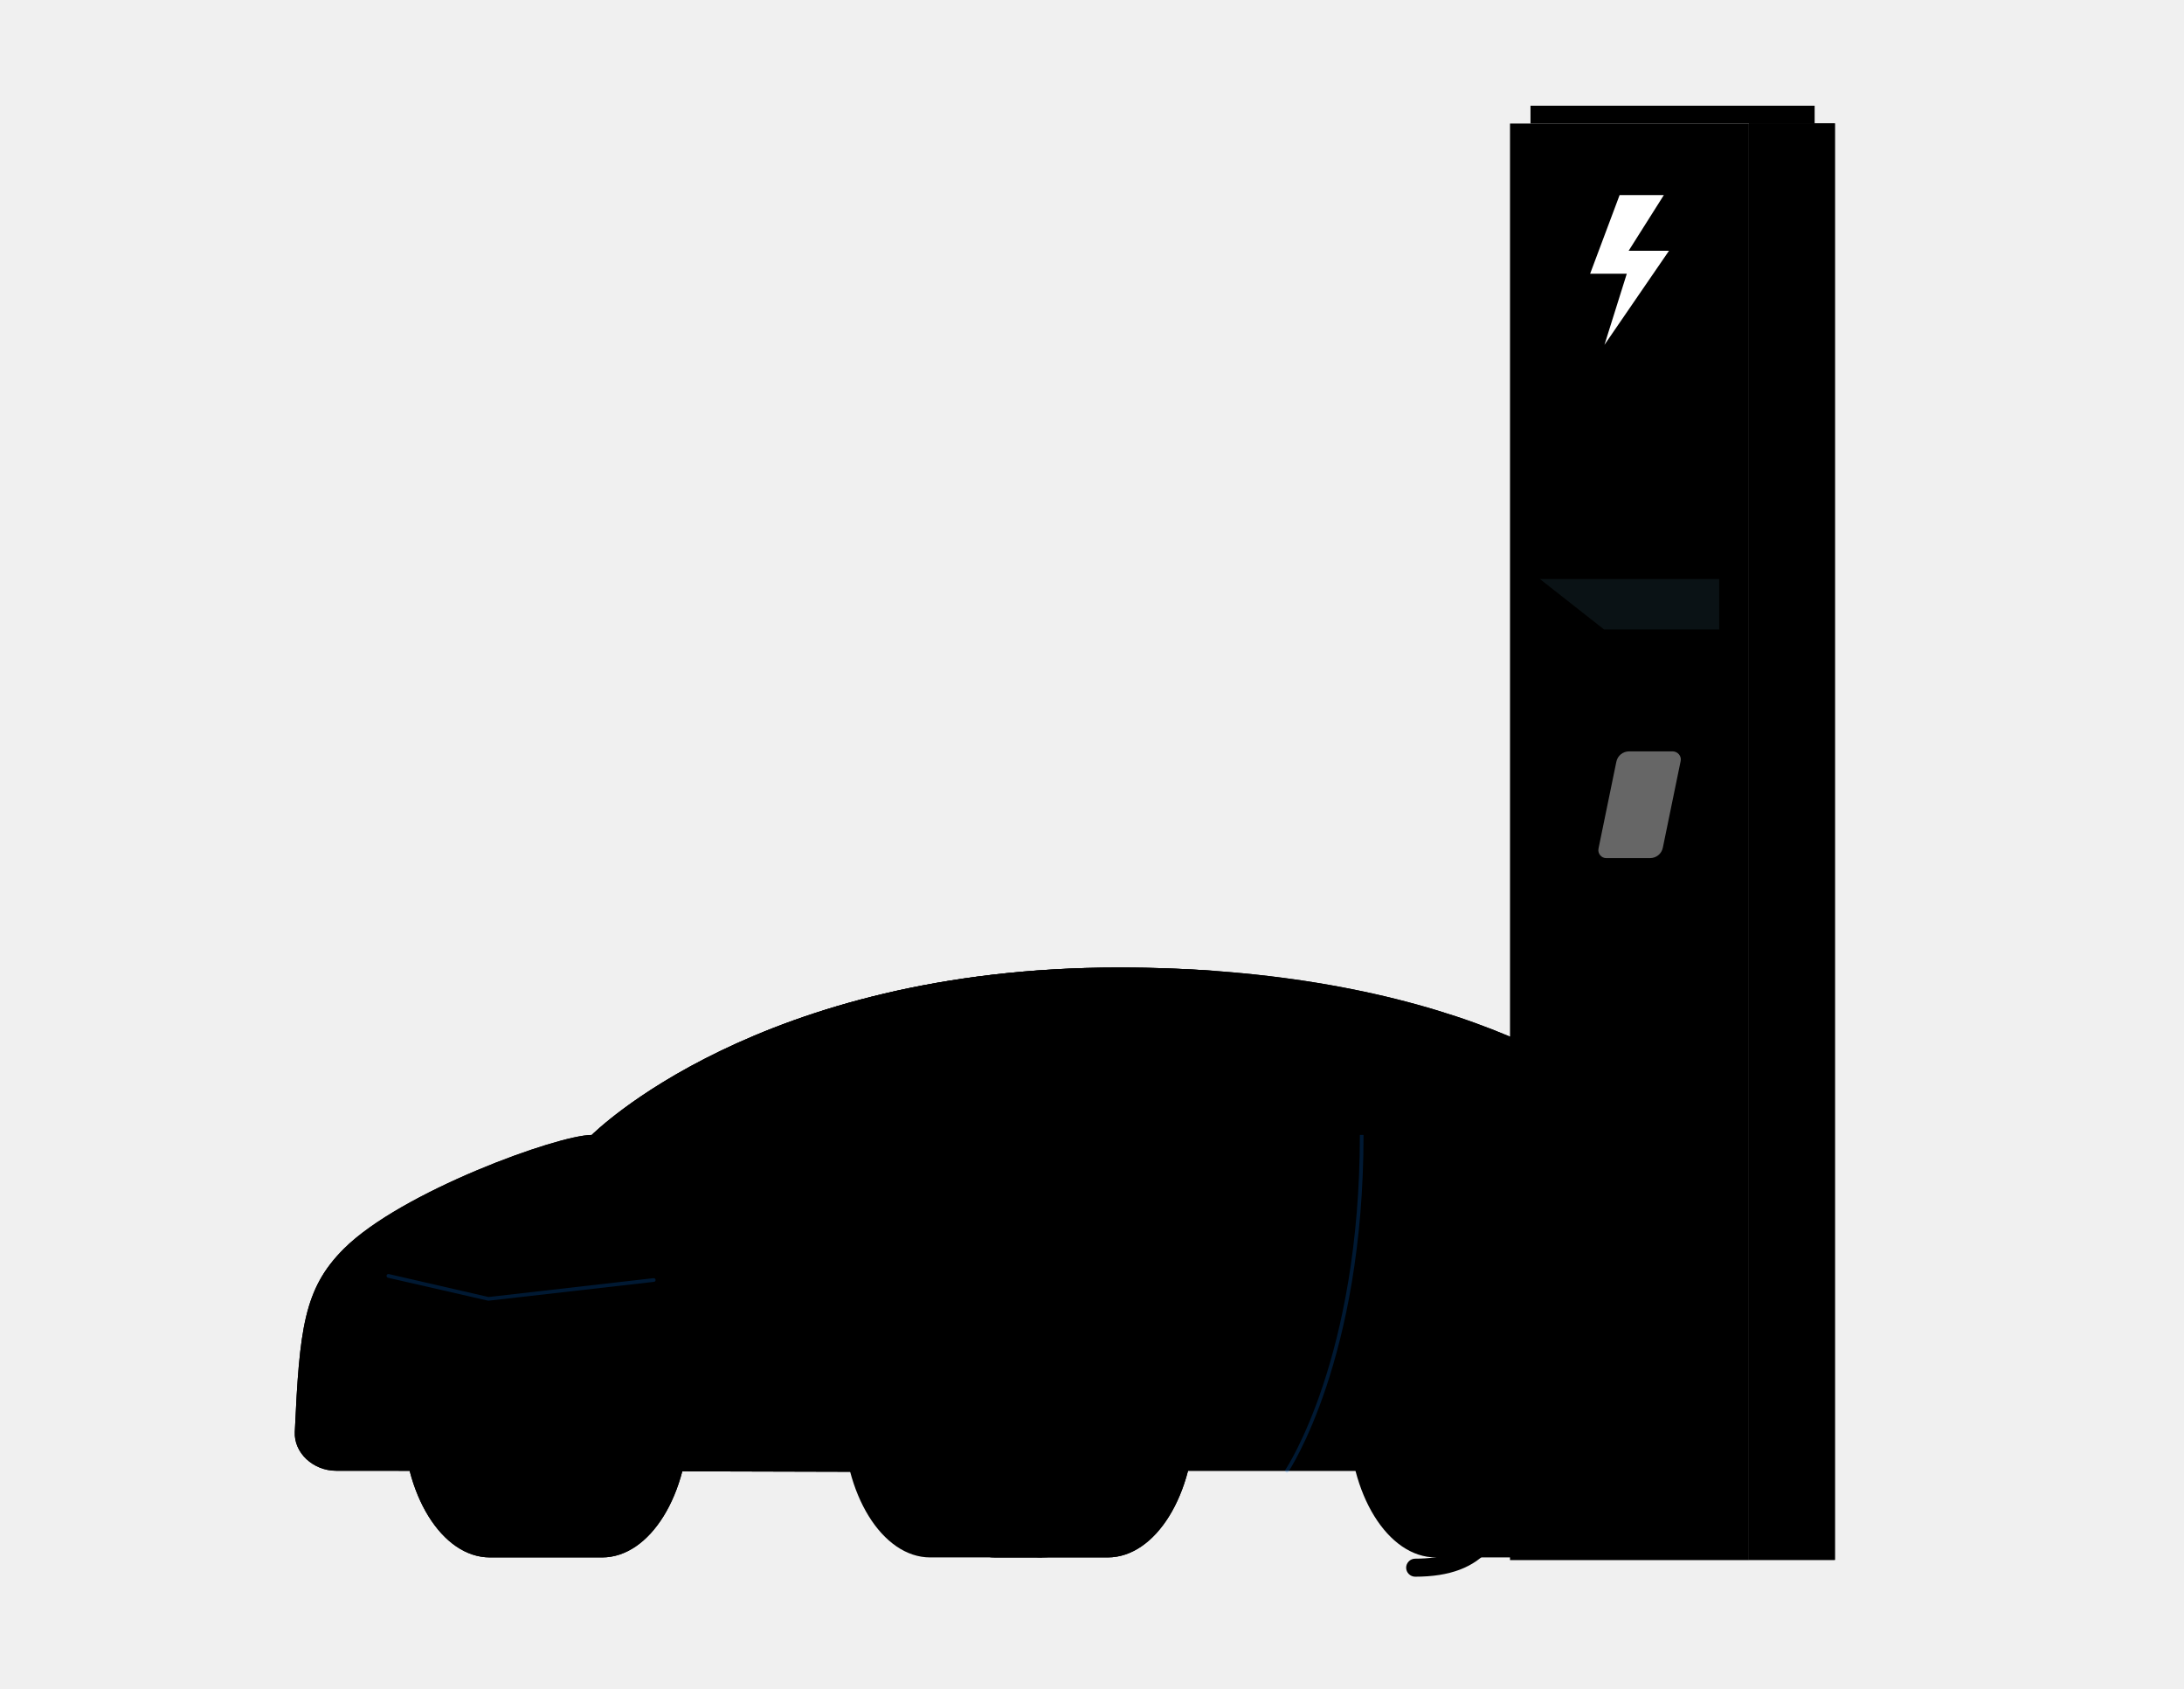
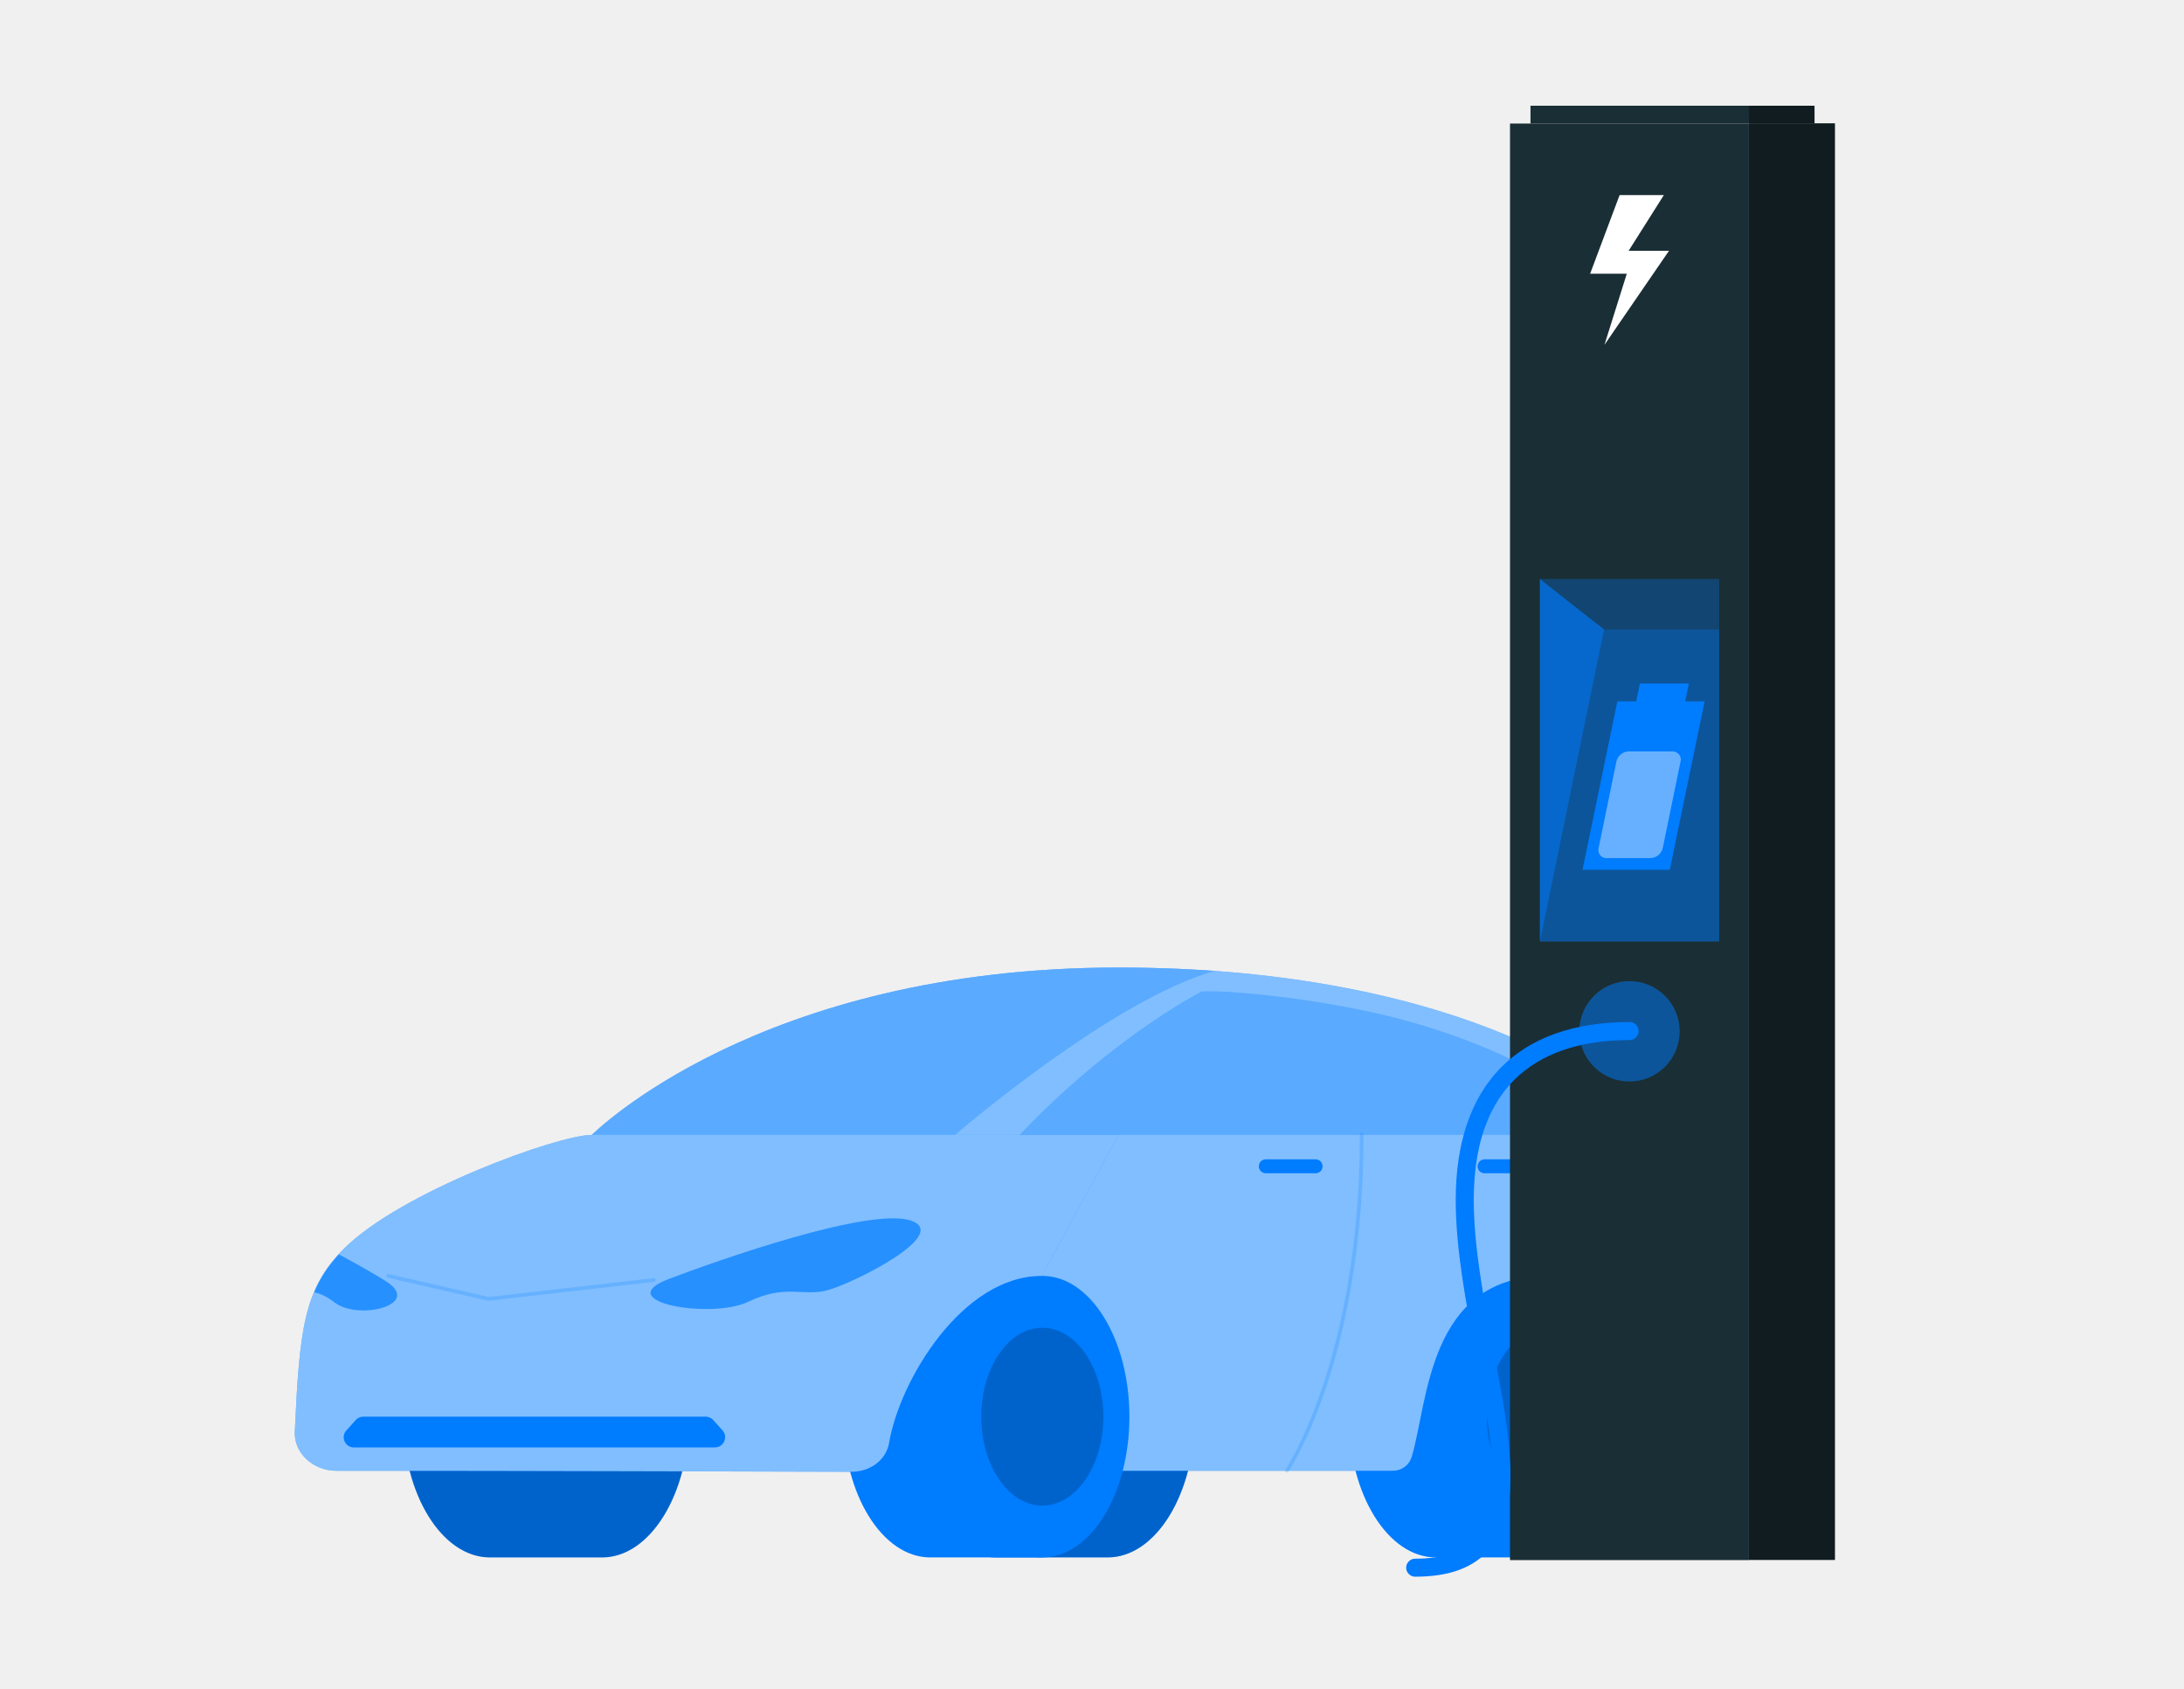
<svg xmlns="http://www.w3.org/2000/svg" version="1.1" id="a8897f4c-2937-4134-8b3a-fee1040aeff6" x="0" y="0" viewBox="0 0 1066.1 824.2" style="enable-background:new 0 0 1066.1 824.2" xml:space="preserve">
  <style>.st0{fill:#007cff}.st1{opacity:.2}.st2{opacity:.5;fill:#fff}.st3,.st4{opacity:.3;fill:#007cff}.st4{opacity:.7}.st6{fill:#1a2e35}.st7{opacity:.4}.st9{opacity:.5;fill:#007cff}</style>
-   <path className="st0" d="M540.7 622.7H486c-23.4 0-42.5 30.8-42.5 68.7 0 37.9 19 68.7 42.5 68.7h54.7c23.4 0 42.5-30.8 42.5-68.7-.1-38-19.1-68.7-42.5-68.7z" />
-   <path className="st1" d="M540.7 622.7H486c-23.4 0-42.5 30.8-42.5 68.7 0 37.9 19 68.7 42.5 68.7h54.7c23.4 0 42.5-30.8 42.5-68.7-.1-38-19.1-68.7-42.5-68.7z" />
-   <path className="st0" d="M293.9 622.7h-54.7c-23.4 0-42.5 30.8-42.5 68.7 0 37.9 19 68.7 42.5 68.7h54.7c23.4 0 42.5-30.8 42.5-68.7-.1-38-19.1-68.7-42.5-68.7z" />
-   <path className="st1" d="M293.9 622.7h-54.7c-23.4 0-42.5 30.8-42.5 68.7 0 37.9 19 68.7 42.5 68.7h54.7c23.4 0 42.5-30.8 42.5-68.7-.1-38-19.1-68.7-42.5-68.7z" />
-   <path className="st0" d="m815.7 570.5 12.5 10.7c5.9 5.1 8.5 13 6.7 20.6l-2.8 12-16.4-43.3z" />
-   <path className="st0" d="M838.3 640.2c-2.2-23.4-8.3-46.3-18.1-67.7l-4.2-9.2H712.5L766 717.7c18.9-4.7 36.4-13.8 51-26.6l1.2-1.1c14.4-12.4 21.8-30.9 20.1-49.8z" />
-   <path className="st2" d="M838.3 640.2c-2.2-23.4-8.3-46.3-18.1-67.7l-4.2-9.2H712.5L766 717.7c18.9-4.7 36.4-13.8 51-26.6l1.2-1.1c14.4-12.4 21.8-30.9 20.1-49.8z" />
-   <path className="st0" d="M700.9 760.1c-23.4 0-42.5-30.8-42.5-68.7 0-37.9 19-68.7 42.5-68.7h54.5v137.4h-54.5z" />
-   <ellipse className="st0" cx="755.6" cy="691.4" rx="42.5" ry="68.7" />
-   <ellipse className="st1" cx="755.6" cy="691.4" rx="29.8" ry="43.4" />
-   <path className="st0" d="M391 717.7 288.9 553.9s80.8-81.7 257.2-81.7c152.7 0 244.2 50.4 269.8 91.1l-60.5 59.4c-58.6 0-58.3 62.2-66.3 88.3-1.2 4.1-4.9 6.8-9.2 6.8H391" />
-   <path className="st2" d="M391 717.7 288.9 553.9s80.8-81.7 257.2-81.7c152.7 0 244.2 50.4 269.8 91.1l-60.5 59.4c-58.6 0-58.3 62.2-66.3 88.3-1.2 4.1-4.9 6.8-9.2 6.8H391" />
-   <path className="st0" d="M454.1 760.1c-23.4 0-42.5-30.8-42.5-68.7 0-37.9 19-68.7 42.5-68.7h54.5v137.4h-54.5z" />
-   <ellipse className="st0" cx="508.8" cy="691.4" rx="42.5" ry="68.7" />
-   <ellipse className="st1" cx="508.8" cy="691.4" rx="29.8" ry="43.4" />
-   <path className="st0" d="M434 704.2c5.2-30.7 35.8-81.5 74.5-81.5l37.5-68.8H288.8c-16.4 0-93.1 27.7-121 55.6-19.5 19.5-21.6 39.2-23.9 89.3-.5 10.2 8.9 19 20.2 19 94.9 0 209.7.4 251.5.5 9.4 0 17-5.9 18.4-14.1z" />
-   <path className="st2" d="M434 704.2c5.2-30.7 35.8-81.5 74.5-81.5l37.5-68.8H288.8c-16.4 0-93.1 27.7-121 55.6-19.5 19.5-21.6 39.2-23.9 89.3-.5 10.2 8.9 19 20.2 19 94.9 0 209.7.4 251.5.5 9.4 0 17-5.9 18.4-14.1z" />
-   <path className="st3" d="M546.1 472.2c-175.4 0-255.4 80.4-257.2 81.6h177.4s76.3-65.9 126.8-80c-14.9-1-30.6-1.6-47-1.6z" />
-   <path className="st4" d="M326.7 624.1c24.3-9.2 97.8-35.1 117.9-28.4 20 6.7-28.5 30.8-40.7 34-12.2 3.2-20.3-3.2-38.6 5.6s-68.1-.1-38.6-11.2z" />
+   <path class="st0" d="M540.7 622.7H486c-23.4 0-42.5 30.8-42.5 68.7 0 37.9 19 68.7 42.5 68.7h54.7c23.4 0 42.5-30.8 42.5-68.7-.1-38-19.1-68.7-42.5-68.7z" />
+   <path class="st1" d="M540.7 622.7H486c-23.4 0-42.5 30.8-42.5 68.7 0 37.9 19 68.7 42.5 68.7h54.7c23.4 0 42.5-30.8 42.5-68.7-.1-38-19.1-68.7-42.5-68.7z" />
+   <path class="st0" d="M293.9 622.7h-54.7c-23.4 0-42.5 30.8-42.5 68.7 0 37.9 19 68.7 42.5 68.7h54.7c23.4 0 42.5-30.8 42.5-68.7-.1-38-19.1-68.7-42.5-68.7z" />
+   <path class="st1" d="M293.9 622.7h-54.7c-23.4 0-42.5 30.8-42.5 68.7 0 37.9 19 68.7 42.5 68.7h54.7c23.4 0 42.5-30.8 42.5-68.7-.1-38-19.1-68.7-42.5-68.7z" />
+   <path class="st0" d="m815.7 570.5 12.5 10.7c5.9 5.1 8.5 13 6.7 20.6l-2.8 12-16.4-43.3z" />
+   <path class="st0" d="M838.3 640.2c-2.2-23.4-8.3-46.3-18.1-67.7l-4.2-9.2H712.5L766 717.7c18.9-4.7 36.4-13.8 51-26.6l1.2-1.1c14.4-12.4 21.8-30.9 20.1-49.8z" />
+   <path class="st2" d="M838.3 640.2c-2.2-23.4-8.3-46.3-18.1-67.7l-4.2-9.2H712.5L766 717.7c18.9-4.7 36.4-13.8 51-26.6l1.2-1.1c14.4-12.4 21.8-30.9 20.1-49.8z" />
+   <path class="st0" d="M700.9 760.1c-23.4 0-42.5-30.8-42.5-68.7 0-37.9 19-68.7 42.5-68.7h54.5v137.4h-54.5z" />
+   <ellipse class="st0" cx="755.6" cy="691.4" rx="42.5" ry="68.7" />
+   <ellipse class="st1" cx="755.6" cy="691.4" rx="29.8" ry="43.4" />
+   <path class="st0" d="M391 717.7 288.9 553.9s80.8-81.7 257.2-81.7c152.7 0 244.2 50.4 269.8 91.1l-60.5 59.4c-58.6 0-58.3 62.2-66.3 88.3-1.2 4.1-4.9 6.8-9.2 6.8H391" />
+   <path class="st2" d="M391 717.7 288.9 553.9s80.8-81.7 257.2-81.7c152.7 0 244.2 50.4 269.8 91.1l-60.5 59.4c-58.6 0-58.3 62.2-66.3 88.3-1.2 4.1-4.9 6.8-9.2 6.8H391" />
+   <path class="st0" d="M454.1 760.1c-23.4 0-42.5-30.8-42.5-68.7 0-37.9 19-68.7 42.5-68.7h54.5v137.4h-54.5z" />
+   <ellipse class="st0" cx="508.8" cy="691.4" rx="42.5" ry="68.7" />
+   <ellipse class="st1" cx="508.8" cy="691.4" rx="29.8" ry="43.4" />
+   <path class="st0" d="M434 704.2c5.2-30.7 35.8-81.5 74.5-81.5l37.5-68.8H288.8c-16.4 0-93.1 27.7-121 55.6-19.5 19.5-21.6 39.2-23.9 89.3-.5 10.2 8.9 19 20.2 19 94.9 0 209.7.4 251.5.5 9.4 0 17-5.9 18.4-14.1z" />
+   <path class="st2" d="M434 704.2c5.2-30.7 35.8-81.5 74.5-81.5l37.5-68.8H288.8c-16.4 0-93.1 27.7-121 55.6-19.5 19.5-21.6 39.2-23.9 89.3-.5 10.2 8.9 19 20.2 19 94.9 0 209.7.4 251.5.5 9.4 0 17-5.9 18.4-14.1z" />
+   <path class="st3" d="M546.1 472.2c-175.4 0-255.4 80.4-257.2 81.6h177.4s76.3-65.9 126.8-80c-14.9-1-30.6-1.6-47-1.6z" />
+   <path class="st4" d="M326.7 624.1c24.3-9.2 97.8-35.1 117.9-28.4 20 6.7-28.5 30.8-40.7 34-12.2 3.2-20.3-3.2-38.6 5.6s-68.1-.1-38.6-11.2z" />
  <path d="M628.2 718.7c-.2 0-.4-.1-.5-.2-.4-.3-.5-.9-.2-1.3.4-.5 36.3-54.7 36.3-163.3 0-.5.4-.9.9-.9s.9.4.9.9c0 109.3-36.3 163.8-36.7 164.4-.1.2-.4.4-.7.4zm-389.7-83.9h-.2l-48.9-11.2c-.5-.1-.8-.6-.7-1.1.1-.5.6-.8 1.1-.7l48.7 11.2 80.5-9.2c.5 0 1 .3 1 .8.1.5-.3 1-.8 1l-80.7 9.2c.1 0 .1 0 0 0zm516.9-11.2c-.2 0-.5-.1-.7-.3-.4-.4-.4-1 0-1.3 17.1-16.7 26.2-55.8 26.2-77.6 0-.5.4-.9.9-.9s.9.4.9.9c0 22.1-9.3 61.9-26.7 79-.2.1-.4.2-.6.2z" style="opacity:.2;fill:#007cff" />
-   <path className="st0" d="M617.9 572.6h24.3c1.9 0 3.4-1.5 3.4-3.4s-1.5-3.4-3.4-3.4h-24.3c-1.9 0-3.4 1.5-3.4 3.4-.1 1.8 1.5 3.4 3.4 3.4zm106.7 0H749c1.9 0 3.4-1.5 3.4-3.4s-1.5-3.4-3.4-3.4h-24.3c-1.9 0-3.4 1.5-3.4 3.4-.1 1.8 1.4 3.4 3.3 3.4z" />
-   <path className="st4" d="M187.9 625c-5-3.1-13.2-7.9-22.5-12.8-5.3 5.8-9.2 11.7-12 18.5 2.8.6 6 1.9 10 5 11.8 9 43.6.9 24.5-10.7z" />
-   <path className="st3" d="M497.7 553.9h247.9c12.7 0 25.1-3.3 36.2-9.5 0 0-40.1-36.5-120.9-52.2-33.2-6.5-64.7-9-74.3-8.3-23.1 12.2-58.5 37.7-88.9 70z" />
-   <path className="st0" d="M349 706.4H172.7c-4.2 0-6.5-5-3.7-8.2l4.6-5.1c.9-1.1 2.3-1.7 3.7-1.7h167.2c1.4 0 2.7.6 3.7 1.7l4.6 5.1c2.7 3.2.4 8.2-3.8 8.2zm462.4-82-11.1 2.1v-30.1l11.1 2.1c1.5.3 2.6 2.3 2.6 4.7v16.4c.1 2.4-1.1 4.5-2.6 4.8z" />
-   <path className="st6" d="M737.1 60.3h116.6v701.1H737.1zm10-8.7h138.6v8.6H747.1z" />
-   <path className="st7" d="M853.8 51.6h32v8.6h-32z" />
+   <path class="st0" d="M617.9 572.6h24.3c1.9 0 3.4-1.5 3.4-3.4s-1.5-3.4-3.4-3.4h-24.3c-1.9 0-3.4 1.5-3.4 3.4-.1 1.8 1.5 3.4 3.4 3.4zm106.7 0H749c1.9 0 3.4-1.5 3.4-3.4s-1.5-3.4-3.4-3.4h-24.3c-1.9 0-3.4 1.5-3.4 3.4-.1 1.8 1.4 3.4 3.3 3.4z" />
+   <path class="st4" d="M187.9 625c-5-3.1-13.2-7.9-22.5-12.8-5.3 5.8-9.2 11.7-12 18.5 2.8.6 6 1.9 10 5 11.8 9 43.6.9 24.5-10.7z" />
+   <path class="st3" d="M497.7 553.9h247.9c12.7 0 25.1-3.3 36.2-9.5 0 0-40.1-36.5-120.9-52.2-33.2-6.5-64.7-9-74.3-8.3-23.1 12.2-58.5 37.7-88.9 70z" />
+   <path class="st0" d="M349 706.4H172.7c-4.2 0-6.5-5-3.7-8.2l4.6-5.1c.9-1.1 2.3-1.7 3.7-1.7h167.2c1.4 0 2.7.6 3.7 1.7l4.6 5.1c2.7 3.2.4 8.2-3.8 8.2zm462.4-82-11.1 2.1v-30.1l11.1 2.1c1.5.3 2.6 2.3 2.6 4.7v16.4c.1 2.4-1.1 4.5-2.6 4.8z" />
+   <path class="st6" d="M737.1 60.3h116.6v701.1H737.1zm10-8.7h138.6v8.6H747.1z" />
+   <path class="st7" d="M853.8 51.6h32v8.6h-32z" />
  <path style="fill:#fff" d="M814.7 122.4H795l17.2-27.2h-21.6l-14.4 38.4h17.9l-10.9 34.7z" />
-   <circle transform="rotate(-45.001 795.446 503.29)" className="st9" cx="795.4" cy="503.3" r="24.5" />
-   <path className="st0" d="M690.8 769.5c-2.4 0-4.4-2-4.4-4.4 0-2.4 2-4.4 4.4-4.4 14.1 0 23.9-3.5 29.8-10.7 13.6-16.5 6.8-52-.3-89.7-4.8-25-9.7-50.8-9.7-74.8 0-55.9 30.1-86.7 84.9-86.7 2.4 0 4.4 2 4.4 4.4 0 2.4-2 4.4-4.4 4.4-34.7 0-76.1 13.5-76.1 77.9 0 23.2 4.9 48.6 9.6 73.2 7.6 39.7 14.8 77.2-1.5 96.9-7.8 9.4-19.8 13.9-36.7 13.9z" />
-   <path className="st9" d="M751.7 282.6h87.5v176.9h-87.5z" />
-   <path className="st9" d="M751.7 282.6v176.9L783 307.2z" />
-   <path className="st0" d="m822.6 342.3 1.8-8.7h-23.9l-1.8 8.7h-9.2l-17 82.2h42.6l17-82.2z" />
+   <circle transform="rotate(-45.001 795.446 503.29)" class="st9" cx="795.4" cy="503.3" r="24.5" />
+   <path class="st0" d="M690.8 769.5c-2.4 0-4.4-2-4.4-4.4 0-2.4 2-4.4 4.4-4.4 14.1 0 23.9-3.5 29.8-10.7 13.6-16.5 6.8-52-.3-89.7-4.8-25-9.7-50.8-9.7-74.8 0-55.9 30.1-86.7 84.9-86.7 2.4 0 4.4 2 4.4 4.4 0 2.4-2 4.4-4.4 4.4-34.7 0-76.1 13.5-76.1 77.9 0 23.2 4.9 48.6 9.6 73.2 7.6 39.7 14.8 77.2-1.5 96.9-7.8 9.4-19.8 13.9-36.7 13.9z" />
+   <path class="st9" d="M751.7 282.6h87.5v176.9h-87.5z" />
+   <path class="st9" d="M751.7 282.6v176.9L783 307.2z" />
+   <path class="st0" d="m822.6 342.3 1.8-8.7h-23.9l-1.8 8.7h-9.2l-17 82.2h42.6l17-82.2z" />
  <path d="m820.4 371.4-8.7 42.3c-.6 3-3.2 5.1-6.3 5.1h-21.3c-2.5 0-4.3-2.3-3.8-4.7l8.7-42.3c.6-3 3.2-5.1 6.3-5.1h21.3c2.4.1 4.3 2.3 3.8 4.7z" style="opacity:.4;fill:#fff" />
  <path style="opacity:.4;fill:#1a2e35" d="M751.7 282.6h87.5v24.6H783z" />
-   <path transform="rotate(-180 874.743 410.803)" className="st6" d="M853.8 60.3h42v701.1h-42z" />
-   <path transform="rotate(-180 874.743 410.803)" className="st7" d="M853.8 60.3h42v701.1h-42z" />
+   <path transform="rotate(-180 874.743 410.803)" class="st6" d="M853.8 60.3h42v701.1h-42z" />
+   <path transform="rotate(-180 874.743 410.803)" class="st7" d="M853.8 60.3h42v701.1h-42z" />
</svg>
